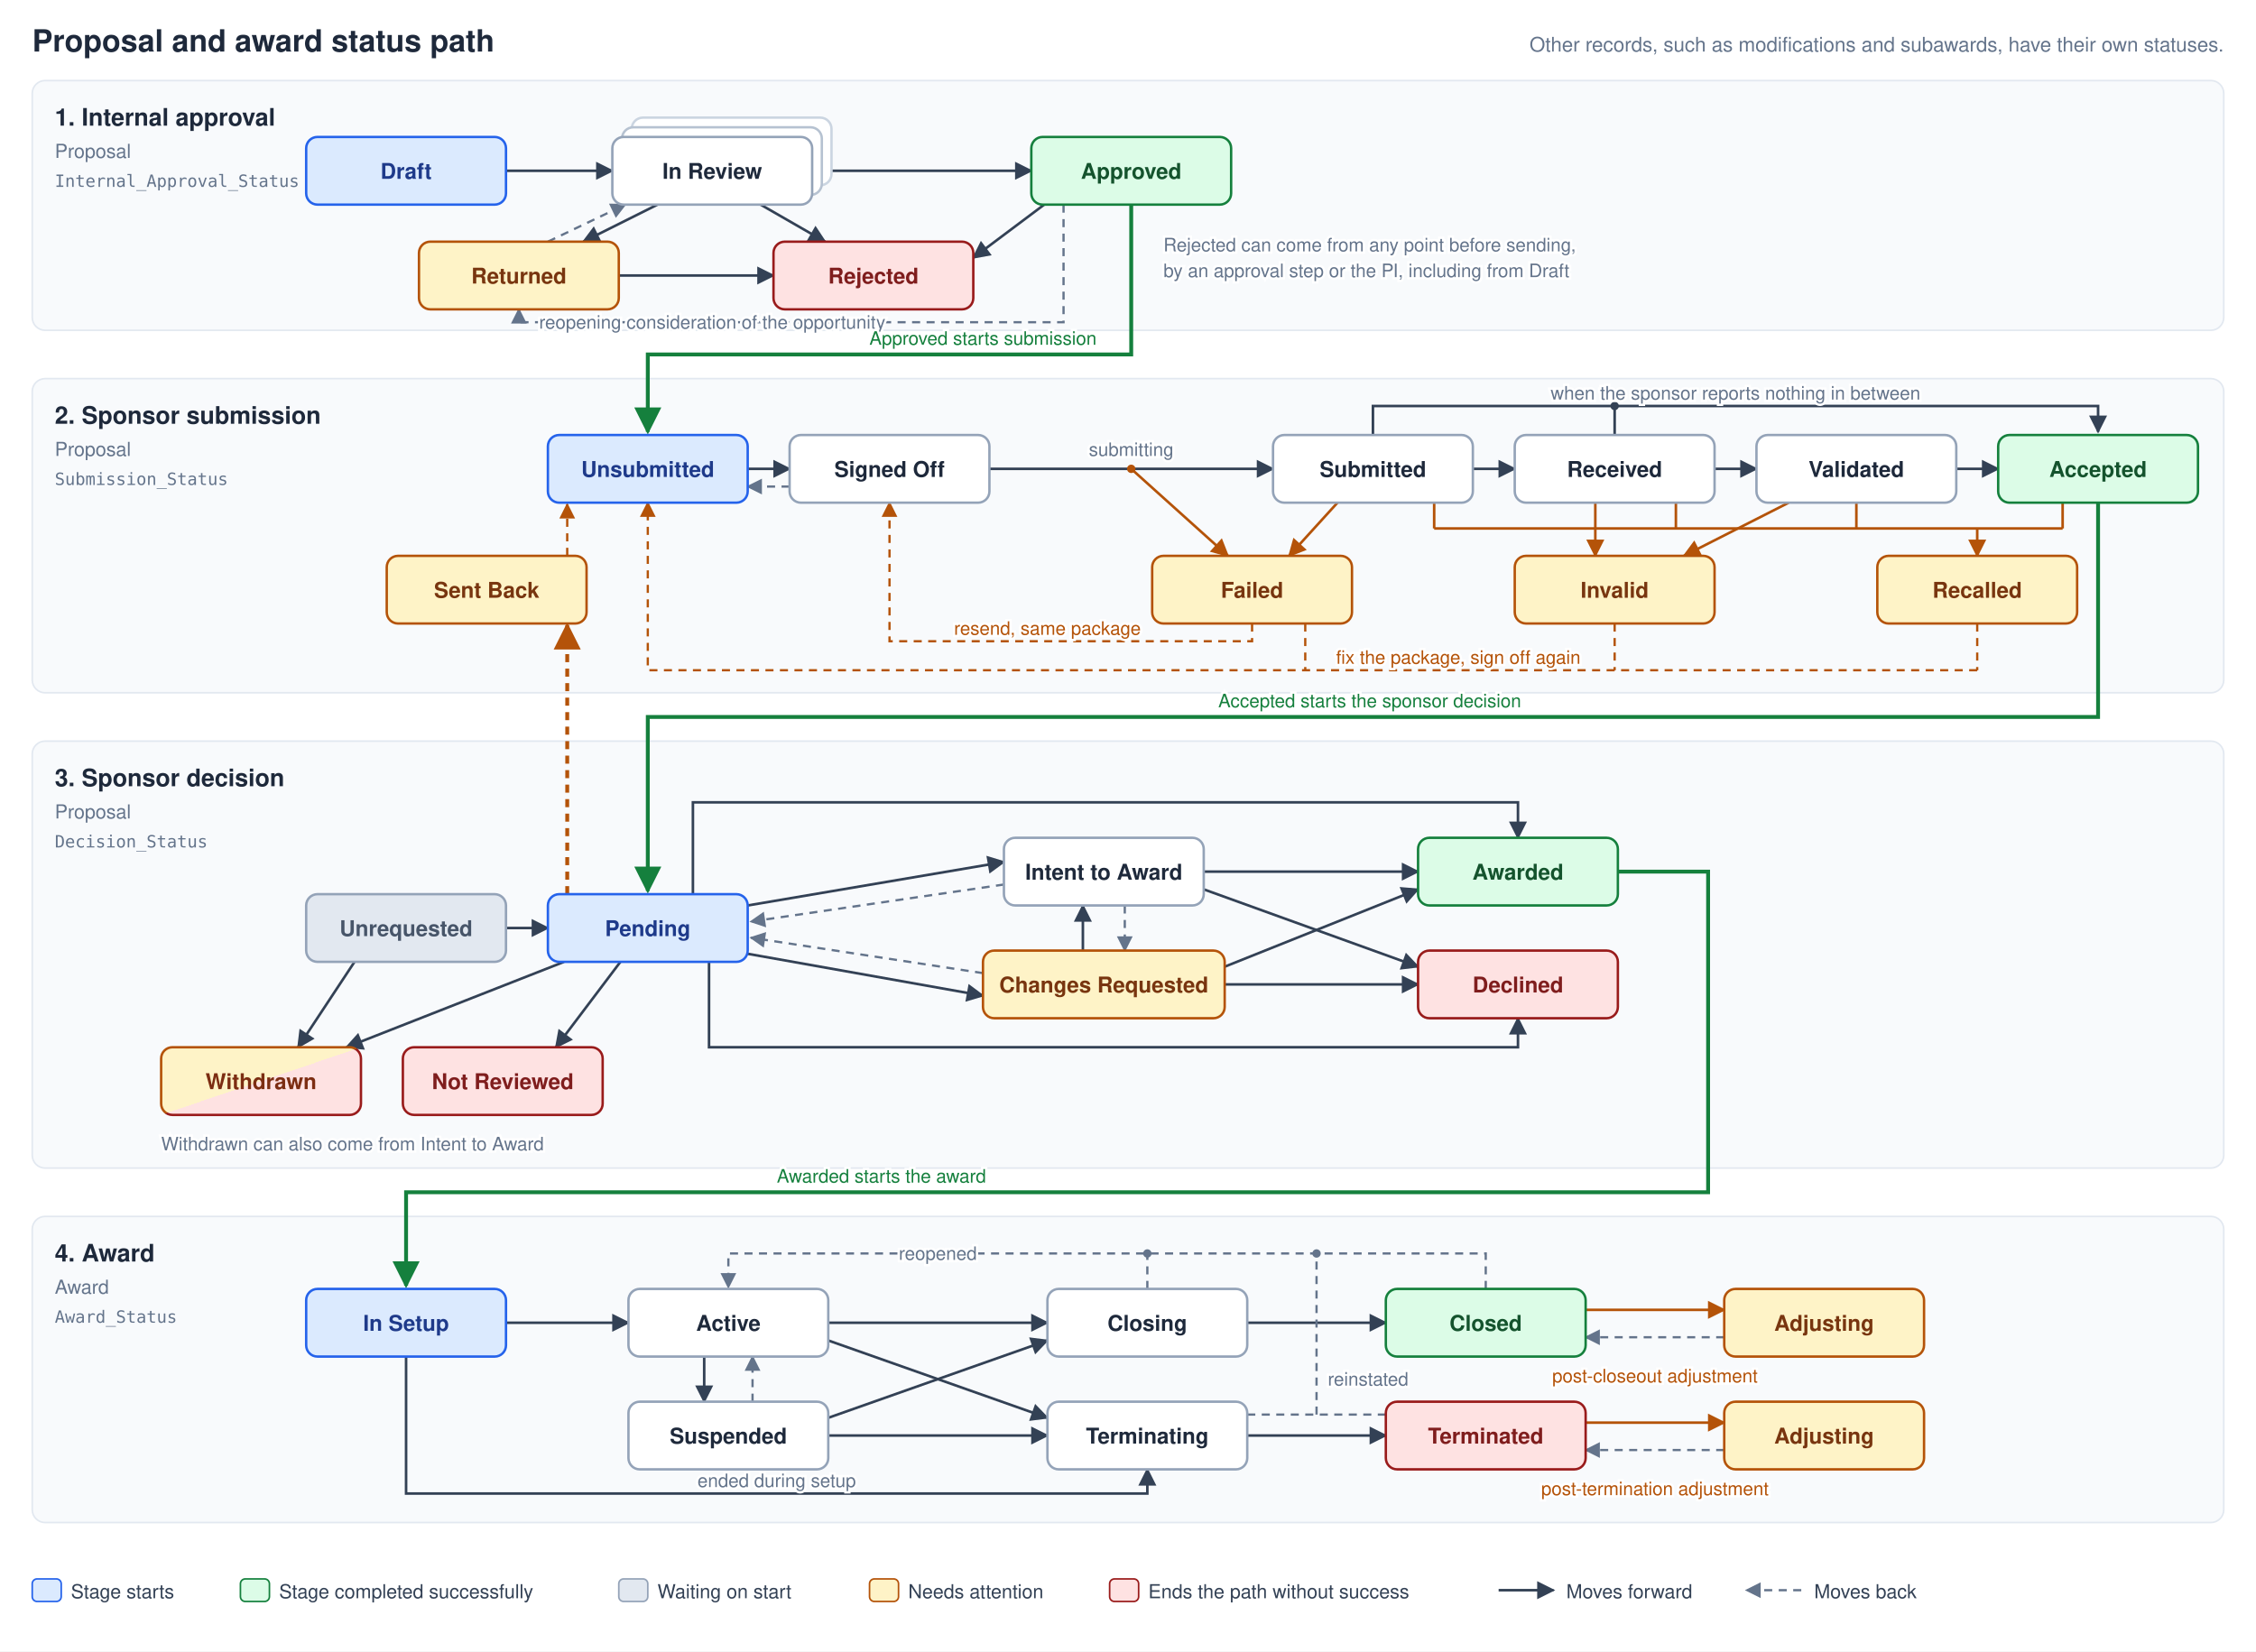
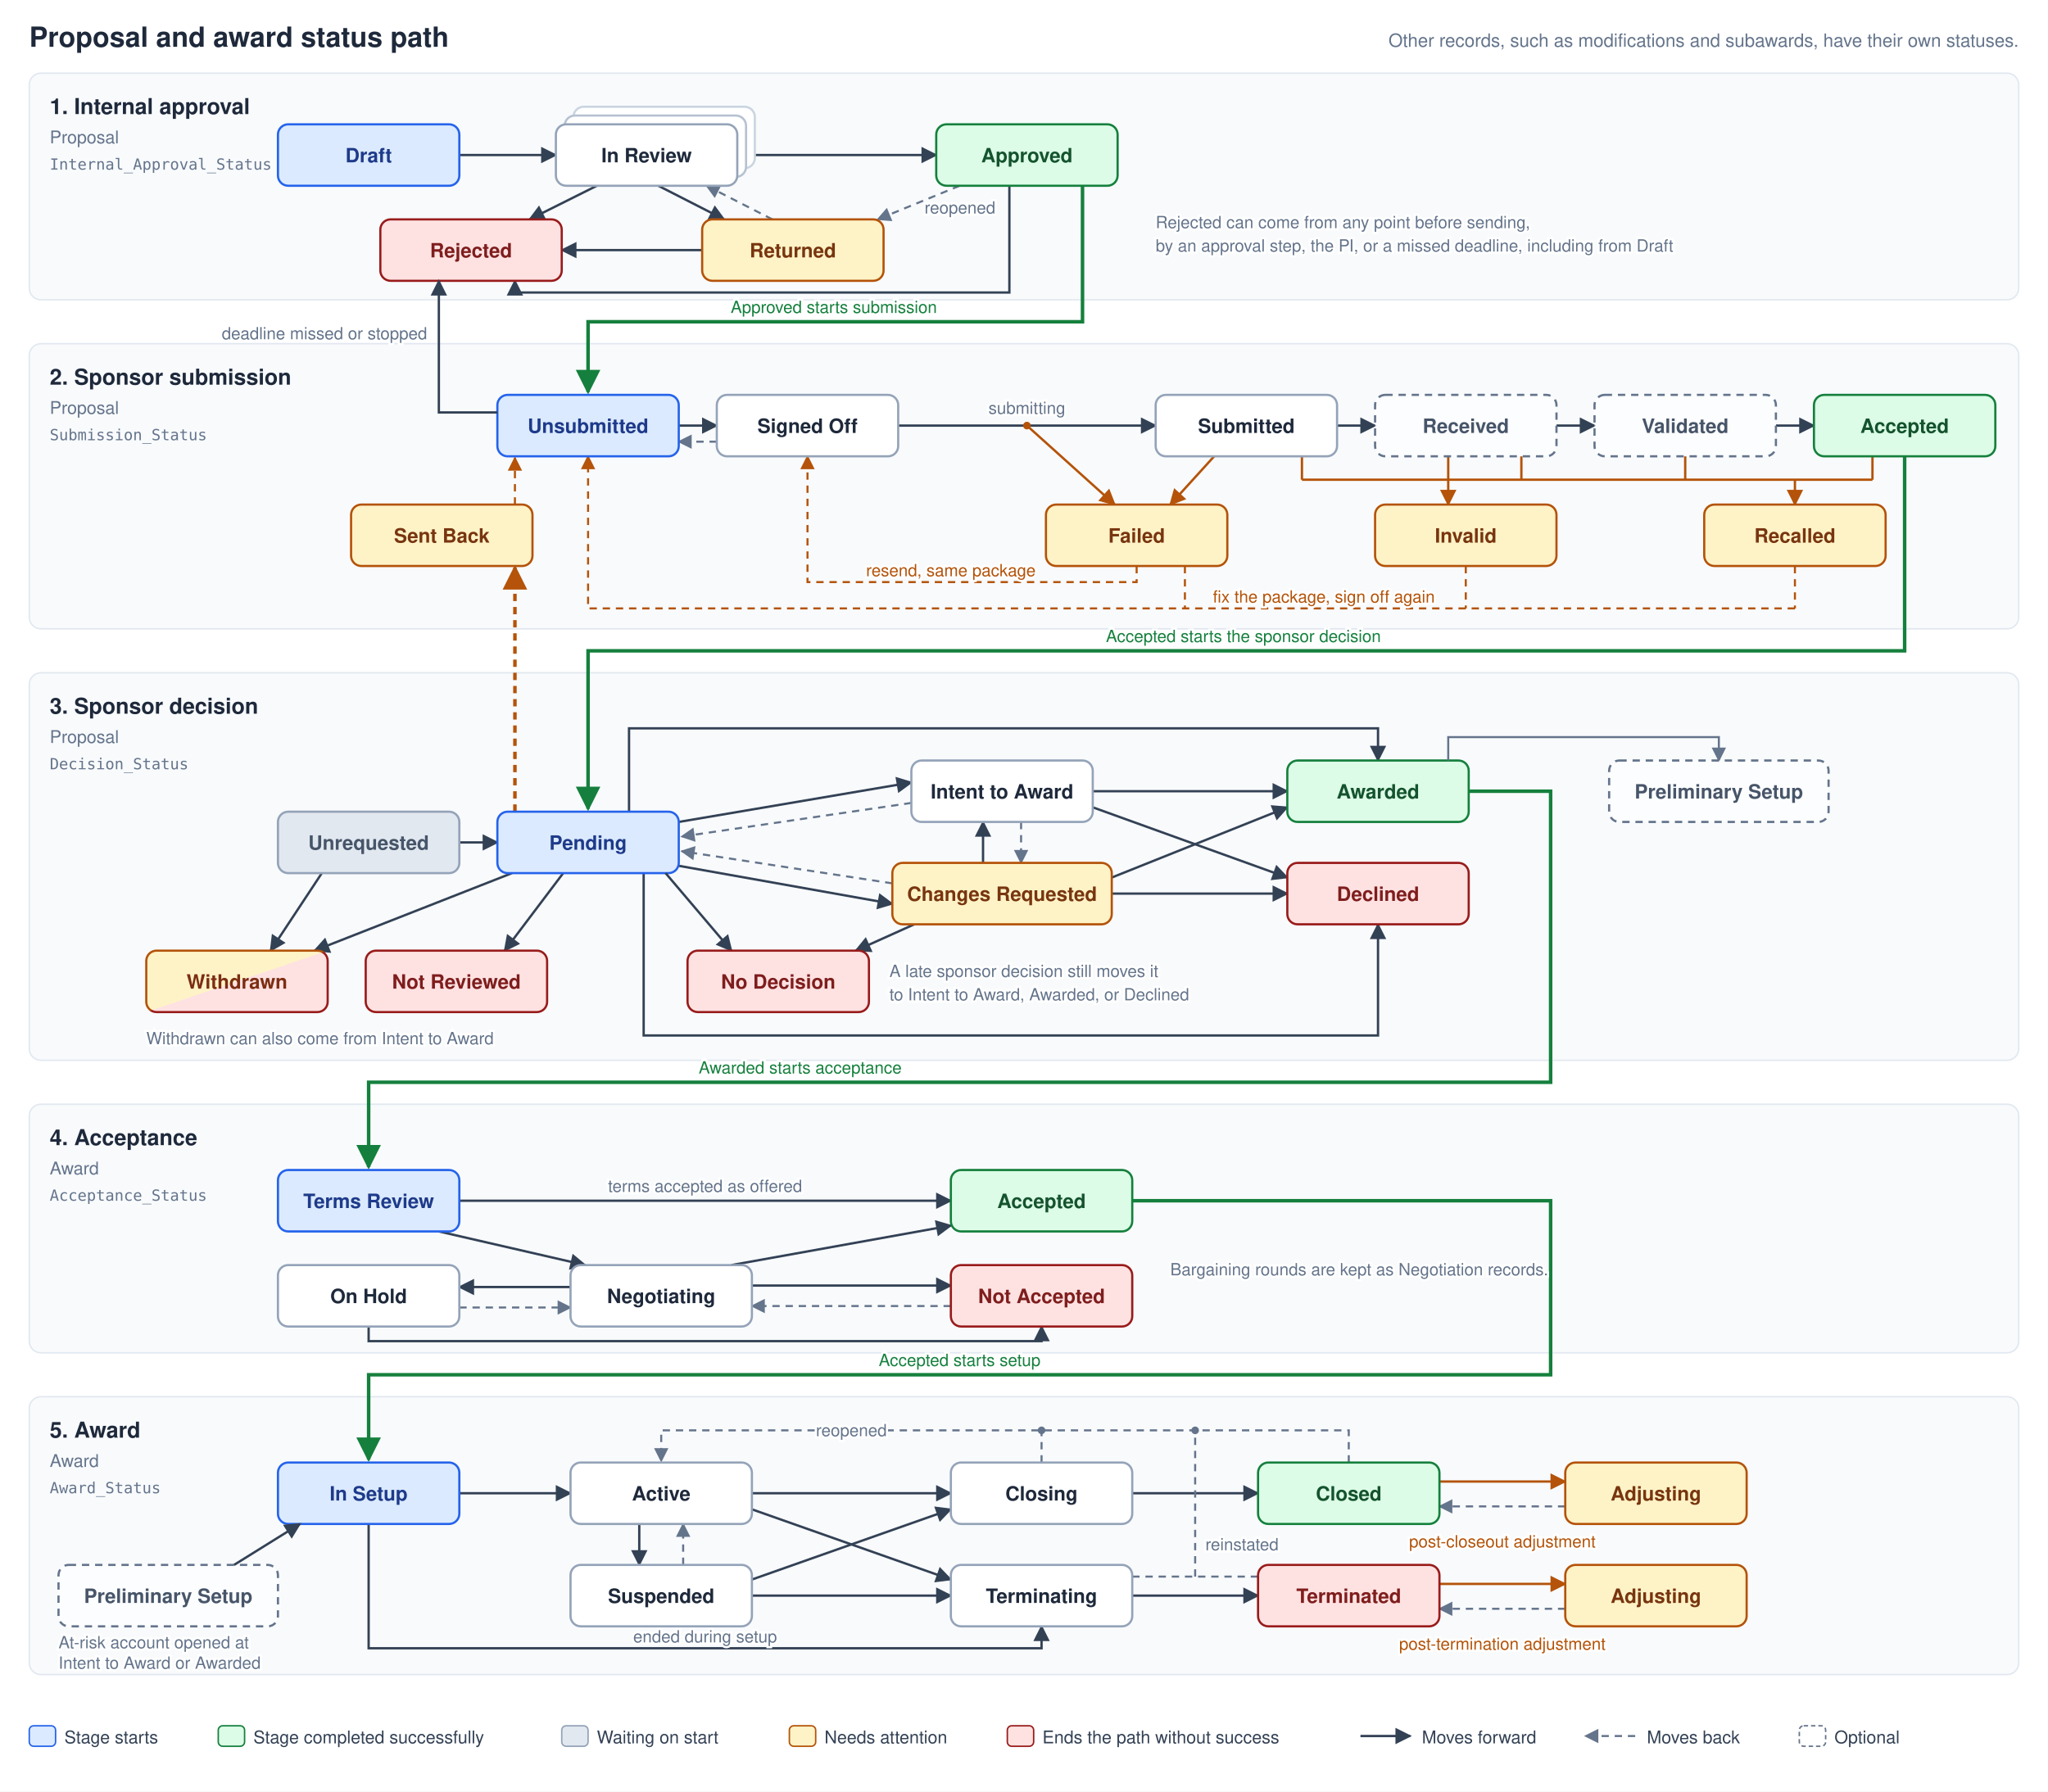
- <svg xmlns="http://www.w3.org/2000/svg" viewBox="0 0 1400 1025" width="1400" height="1025" role="img" aria-labelledby="t d" font-family="-apple-system, BlinkMacSystemFont, 'Segoe UI', Helvetica, Arial, sans-serif">
+ <svg xmlns="http://www.w3.org/2000/svg" viewBox="0 0 1400 1225" width="1400" height="1225" role="img" aria-labelledby="t d" font-family="-apple-system, BlinkMacSystemFont, 'Segoe UI', Helvetica, Arial, sans-serif">
  <defs>
    <marker id="a" viewBox="0 0 10 10" refX="9" refY="5" markerWidth="7" markerHeight="7" orient="auto-start-reverse">
      <path d="M0 0L10 5L0 10z" fill="#334155" />
    </marker>
    <marker id="g" viewBox="0 0 10 10" refX="9" refY="5" markerWidth="7" markerHeight="7" orient="auto-start-reverse">
      <path d="M0 0L10 5L0 10z" fill="#15803d" />
    </marker>
    <marker id="m" viewBox="0 0 10 10" refX="9" refY="5" markerWidth="7" markerHeight="7" orient="auto-start-reverse">
      <path d="M0 0L10 5L0 10z" fill="#b45309" />
    </marker>
    <marker id="b" viewBox="0 0 10 10" refX="9" refY="5" markerWidth="7" markerHeight="7" orient="auto-start-reverse">
      <path d="M0 0L10 5L0 10z" fill="#64748b" />
    </marker>
    <linearGradient id="wf" x1="0" y1="0" x2="1" y2="1">
      <stop offset="0.5" stop-color="#fef3c7" />
      <stop offset="0.5" stop-color="#fee2e2" />
    </linearGradient>
    <linearGradient id="ws" x1="0" y1="0" x2="1" y2="1">
      <stop offset="0.5" stop-color="#b45309" />
      <stop offset="0.5" stop-color="#991b1b" />
    </linearGradient>
  </defs>
-   <rect width="1400" height="1025" fill="#ffffff" />
+   <rect width="1400" height="1225" fill="#ffffff" />
  <rect x="20" y="50" width="1360" height="155" rx="8" fill="#f8fafc" stroke="#e2e8f0" />
  <text x="34" y="78" font-size="15" font-weight="700" fill="#1e293b">1. Internal approval</text>
  <text x="34" y="98" font-size="12" fill="#64748b">Proposal</text>
  <text x="34" y="116" font-size="10.5" fill="#64748b" font-family="Menlo, Consolas, monospace">Internal_Approval_Status</text>
  <rect x="20" y="235" width="1360" height="195" rx="8" fill="#f8fafc" stroke="#e2e8f0" />
  <text x="34" y="263" font-size="15" font-weight="700" fill="#1e293b">2. Sponsor submission</text>
  <text x="34" y="283" font-size="12" fill="#64748b">Proposal</text>
  <text x="34" y="301" font-size="10.5" fill="#64748b" font-family="Menlo, Consolas, monospace">Submission_Status</text>
  <rect x="20" y="460" width="1360" height="265" rx="8" fill="#f8fafc" stroke="#e2e8f0" />
  <text x="34" y="488" font-size="15" font-weight="700" fill="#1e293b">3. Sponsor decision</text>
  <text x="34" y="508" font-size="12" fill="#64748b">Proposal</text>
  <text x="34" y="526" font-size="10.5" fill="#64748b" font-family="Menlo, Consolas, monospace">Decision_Status</text>
-   <rect x="20" y="755" width="1360" height="190" rx="8" fill="#f8fafc" stroke="#e2e8f0" />
-   <text x="34" y="783" font-size="15" font-weight="700" fill="#1e293b">4. Award</text>
-   <text x="34" y="803" font-size="12" fill="#64748b">Award</text>
-   <text x="34" y="821" font-size="10.5" fill="#64748b" font-family="Menlo, Consolas, monospace">Award_Status</text>
+   <rect x="20" y="755" width="1360" height="170" rx="8" fill="#f8fafc" stroke="#e2e8f0" />
+   <rect x="20" y="955" width="1360" height="190" rx="8" fill="#f8fafc" stroke="#e2e8f0" />
  <text x="20" y="32" font-size="19" font-weight="700" fill="#1e293b">Proposal and award status path</text>
  <text x="1380" y="32" font-size="12.5" fill="#64748b" text-anchor="end">Other records, such as modifications and subawards, have their own statuses.</text>
  <path d="M314 106H380" fill="none" stroke="#334155" stroke-width="1.6" marker-end="url(#a)" />
  <path d="M516 106H640" fill="none" stroke="#334155" stroke-width="1.6" marker-end="url(#a)" />
-   <path d="M660 127V200H322V192" fill="none" stroke="#64748b" stroke-width="1.4" stroke-dasharray="5 4" marker-end="url(#b)" />
-   <text x="442" y="204" font-size="11.5" fill="#64748b" text-anchor="middle" paint-order="stroke" stroke="#ffffff" stroke-width="3">reopening consideration of the opportunity</text>
+   <path d="M656 127L600 150" fill="none" stroke="#64748b" stroke-width="1.4" stroke-dasharray="5 4" marker-end="url(#b)" />
+   <text x="632" y="146" font-size="11.5" fill="#64748b" text-anchor="start" paint-order="stroke" stroke="#ffffff" stroke-width="3">reopened</text>
  <path d="M408 127L362 150" fill="none" stroke="#334155" stroke-width="1.6" marker-end="url(#a)" />
-   <path d="M340 150L388 127" fill="none" stroke="#64748b" stroke-width="1.4" stroke-dasharray="5 4" marker-end="url(#b)" />
-   <path d="M472 127L512 150" fill="none" stroke="#334155" stroke-width="1.6" marker-end="url(#a)" />
-   <path d="M384 171H480" fill="none" stroke="#334155" stroke-width="1.6" marker-end="url(#a)" />
-   <path d="M648 127L604 160" fill="none" stroke="#334155" stroke-width="1.6" marker-end="url(#a)" />
-   <text x="722" y="156" font-size="11.5" fill="#64748b" text-anchor="start" paint-order="stroke" stroke="#ffffff" stroke-width="3">Rejected can come from any point before sending,</text>
-   <text x="722" y="172" font-size="11.5" fill="#64748b" text-anchor="start" paint-order="stroke" stroke="#ffffff" stroke-width="3">by an approval step or the PI, including from Draft</text>
-   <path d="M702 127V220H402V268" fill="none" stroke="#15803d" stroke-width="2.4" marker-end="url(#g)" />
-   <text x="610" y="214" font-size="11.5" fill="#15803d" text-anchor="middle" paint-order="stroke" stroke="#ffffff" stroke-width="3">Approved starts submission</text>
+   <path d="M528 150L483 127" fill="none" stroke="#64748b" stroke-width="1.4" stroke-dasharray="5 4" marker-end="url(#b)" />
+   <path d="M450 127L495 150" fill="none" stroke="#334155" stroke-width="1.6" marker-end="url(#a)" />
+   <path d="M480 171H384" fill="none" stroke="#334155" stroke-width="1.6" marker-end="url(#a)" />
+   <path d="M690 127V200H352V192" fill="none" stroke="#334155" stroke-width="1.6" marker-end="url(#a)" />
+   <text x="790" y="156" font-size="11.5" fill="#64748b" text-anchor="start" paint-order="stroke" stroke="#ffffff" stroke-width="3">Rejected can come from any point before sending,</text>
+   <text x="790" y="172" font-size="11.5" fill="#64748b" text-anchor="start" paint-order="stroke" stroke="#ffffff" stroke-width="3">by an approval step, the PI, or a missed deadline, including from Draft</text>
+   <path d="M740 127V220H402V268" fill="none" stroke="#15803d" stroke-width="2.4" marker-end="url(#g)" />
+   <text x="570" y="214" font-size="11.5" fill="#15803d" text-anchor="middle" paint-order="stroke" stroke="#ffffff" stroke-width="3">Approved starts submission</text>
  <path d="M464 291H490" fill="none" stroke="#334155" stroke-width="1.6" marker-end="url(#a)" />
  <path d="M614 291H790" fill="none" stroke="#334155" stroke-width="1.6" marker-end="url(#a)" />
  <path d="M914 291H940" fill="none" stroke="#334155" stroke-width="1.6" marker-end="url(#a)" />
  <path d="M1064 291H1090" fill="none" stroke="#334155" stroke-width="1.6" marker-end="url(#a)" />
  <path d="M1214 291H1240" fill="none" stroke="#334155" stroke-width="1.6" marker-end="url(#a)" />
  <circle cx="702" cy="291" r="2.6" fill="#b45309" />
  <path d="M702 291L762 345" fill="none" stroke="#b45309" stroke-width="1.6" marker-end="url(#m)" />
  <text x="702" y="283" font-size="11.5" fill="#64748b" text-anchor="middle" paint-order="stroke" stroke="#ffffff" stroke-width="3">submitting</text>
  <path d="M830 312L800 345" fill="none" stroke="#b45309" stroke-width="1.6" marker-end="url(#m)" />
  <path d="M990 312V345" fill="none" stroke="#b45309" stroke-width="1.6" marker-end="url(#m)" />
  <path d="M890 312V328" fill="none" stroke="#b45309" stroke-width="1.6" />
  <path d="M1040 312V328" fill="none" stroke="#b45309" stroke-width="1.6" />
  <path d="M1152 312V328" fill="none" stroke="#b45309" stroke-width="1.6" />
  <path d="M1280 312V328" fill="none" stroke="#b45309" stroke-width="1.6" />
  <path d="M890 328H1280" fill="none" stroke="#b45309" stroke-width="1.6" />
  <path d="M1227 328V345" fill="none" stroke="#b45309" stroke-width="1.6" marker-end="url(#m)" />
  <path d="M490 302H464" fill="none" stroke="#64748b" stroke-width="1.4" stroke-dasharray="5 4" marker-end="url(#b)" />
-   <path d="M1110 312L1045 345" fill="none" stroke="#b45309" stroke-width="1.6" marker-end="url(#m)" />
-   <path d="M852 270V252H1302V268" fill="none" stroke="#334155" stroke-width="1.6" marker-end="url(#a)" />
-   <path d="M1002 270V252" fill="none" stroke="#334155" stroke-width="1.6" />
-   <circle cx="1002" cy="252" r="2.6" fill="#334155" />
-   <text x="1077" y="248" font-size="11.5" fill="#64748b" text-anchor="middle" paint-order="stroke" stroke="#ffffff" stroke-width="3">when the sponsor reports nothing in between</text>
  <path d="M777 387V398H552V312" fill="none" stroke="#b45309" stroke-width="1.4" stroke-dasharray="5 4" marker-end="url(#m)" />
  <text x="650" y="394" font-size="11.5" fill="#b45309" text-anchor="middle" paint-order="stroke" stroke="#ffffff" stroke-width="3">resend, same package</text>
  <path d="M810 387V416M1002 387V416M1227 387V416" fill="none" stroke="#b45309" stroke-width="1.4" stroke-dasharray="5 4" />
  <path d="M1227 416H402V312" fill="none" stroke="#b45309" stroke-width="1.4" stroke-dasharray="5 4" marker-end="url(#m)" />
  <text x="905" y="412" font-size="11.5" fill="#b45309" text-anchor="middle" paint-order="stroke" stroke="#ffffff" stroke-width="3">fix the package, sign off again</text>
  <path d="M1302 312V445H402V553" fill="none" stroke="#15803d" stroke-width="2.4" marker-end="url(#g)" />
  <text x="850" y="439" font-size="11.5" fill="#15803d" text-anchor="middle" paint-order="stroke" stroke="#ffffff" stroke-width="3">Accepted starts the sponsor decision</text>
  <path d="M314 576H340" fill="none" stroke="#334155" stroke-width="1.6" marker-end="url(#a)" />
  <path d="M220 597L185 650" fill="none" stroke="#334155" stroke-width="1.6" marker-end="url(#a)" />
  <path d="M350 597L215 650" fill="none" stroke="#334155" stroke-width="1.6" marker-end="url(#a)" />
  <path d="M385 597L345 650" fill="none" stroke="#334155" stroke-width="1.6" marker-end="url(#a)" />
  <path d="M464 562L623 535" fill="none" stroke="#334155" stroke-width="1.6" marker-end="url(#a)" />
  <path d="M623 549L466 572" fill="none" stroke="#64748b" stroke-width="1.4" stroke-dasharray="5 4" marker-end="url(#b)" />
  <path d="M610 604L466 582" fill="none" stroke="#64748b" stroke-width="1.4" stroke-dasharray="5 4" marker-end="url(#b)" />
  <path d="M464 592L610 618" fill="none" stroke="#334155" stroke-width="1.6" marker-end="url(#a)" />
  <path d="M672 590V562" fill="none" stroke="#334155" stroke-width="1.6" marker-end="url(#a)" />
  <path d="M698 562V590" fill="none" stroke="#64748b" stroke-width="1.4" stroke-dasharray="5 4" marker-end="url(#b)" />
  <path d="M747 541H880" fill="none" stroke="#334155" stroke-width="1.6" marker-end="url(#a)" />
  <path d="M760 611H880" fill="none" stroke="#334155" stroke-width="1.6" marker-end="url(#a)" />
  <path d="M747 552L880 600" fill="none" stroke="#334155" stroke-width="1.6" marker-end="url(#a)" />
  <path d="M760 600L880 552" fill="none" stroke="#334155" stroke-width="1.6" marker-end="url(#a)" />
  <path d="M430 555V498H942V520" fill="none" stroke="#334155" stroke-width="1.6" marker-end="url(#a)" />
-   <path d="M440 597V650H942V632" fill="none" stroke="#334155" stroke-width="1.6" marker-end="url(#a)" />
+   <path d="M440 597V708H942V632" fill="none" stroke="#334155" stroke-width="1.6" marker-end="url(#a)" />
  <path d="M1004 541H1060V740H252V798" fill="none" stroke="#15803d" stroke-width="2.4" marker-end="url(#g)" />
-   <text x="547" y="734" font-size="11.5" fill="#15803d" text-anchor="middle" paint-order="stroke" stroke="#ffffff" stroke-width="3">Awarded starts the award</text>
+   <text x="547" y="734" font-size="11.5" fill="#15803d" text-anchor="middle" paint-order="stroke" stroke="#ffffff" stroke-width="3">Awarded starts acceptance</text>
  <text x="100" y="714" font-size="11.5" fill="#64748b" text-anchor="start" paint-order="stroke" stroke="#ffffff" stroke-width="3">Withdrawn can also come from Intent to Award</text>
  <path d="M352 555V388" fill="none" stroke="#b45309" stroke-width="2.4" stroke-dasharray="5 4" marker-end="url(#m)" />
  <path d="M352 345V313" fill="none" stroke="#b45309" stroke-width="1.4" stroke-dasharray="5 4" marker-end="url(#m)" />
-   <text x="1027" y="858" font-size="11.5" fill="#b45309" text-anchor="middle" paint-order="stroke" stroke="#ffffff" stroke-width="3">post-closeout adjustment</text>
-   <path d="M984 813H1070" fill="none" stroke="#b45309" stroke-width="1.6" marker-end="url(#m)" />
-   <path d="M1070 830H984" fill="none" stroke="#64748b" stroke-width="1.4" stroke-dasharray="5 4" marker-end="url(#b)" />
-   <path d="M314 821H390" fill="none" stroke="#334155" stroke-width="1.6" marker-end="url(#a)" />
-   <path d="M514 821H650" fill="none" stroke="#334155" stroke-width="1.6" marker-end="url(#a)" />
-   <path d="M514 880L650 832" fill="none" stroke="#334155" stroke-width="1.6" marker-end="url(#a)" />
-   <path d="M514 832L650 880" fill="none" stroke="#334155" stroke-width="1.6" marker-end="url(#a)" />
-   <path d="M774 821H860" fill="none" stroke="#334155" stroke-width="1.6" marker-end="url(#a)" />
-   <path d="M922 800V778H452V799" fill="none" stroke="#64748b" stroke-width="1.4" stroke-dasharray="5 4" marker-end="url(#b)" />
-   <path d="M712 800V778" fill="none" stroke="#64748b" stroke-width="1.4" stroke-dasharray="5 4" />
-   <text x="582" y="782" font-size="11.5" fill="#64748b" text-anchor="middle" paint-order="stroke" stroke="#ffffff" stroke-width="3">reopened</text>
-   <path d="M774 878H860" fill="none" stroke="#64748b" stroke-width="1.4" stroke-dasharray="5 4" />
-   <path d="M817 878V778" fill="none" stroke="#64748b" stroke-width="1.4" stroke-dasharray="5 4" />
-   <circle cx="817" cy="778" r="2.6" fill="#64748b" />
-   <circle cx="712" cy="778" r="2.6" fill="#64748b" />
-   <text x="824" y="860" font-size="11.5" fill="#64748b" text-anchor="start" paint-order="stroke" stroke="#ffffff" stroke-width="3">reinstated</text>
-   <text x="1027" y="928" font-size="11.5" fill="#b45309" text-anchor="middle" paint-order="stroke" stroke="#ffffff" stroke-width="3">post-termination adjustment</text>
-   <path d="M984 883H1070" fill="none" stroke="#b45309" stroke-width="1.6" marker-end="url(#m)" />
-   <path d="M1070 900H984" fill="none" stroke="#64748b" stroke-width="1.4" stroke-dasharray="5 4" marker-end="url(#b)" />
-   <path d="M437 842V870" fill="none" stroke="#334155" stroke-width="1.6" marker-end="url(#a)" />
-   <path d="M467 870V842" fill="none" stroke="#64748b" stroke-width="1.4" stroke-dasharray="5 4" marker-end="url(#b)" />
-   <path d="M514 891H650" fill="none" stroke="#334155" stroke-width="1.6" marker-end="url(#a)" />
-   <path d="M774 891H860" fill="none" stroke="#334155" stroke-width="1.6" marker-end="url(#a)" />
-   <path d="M252 842V927H712V912" fill="none" stroke="#334155" stroke-width="1.6" marker-end="url(#a)" />
-   <text x="482" y="923" font-size="11.5" fill="#64748b" text-anchor="middle" paint-order="stroke" stroke="#ffffff" stroke-width="3">ended during setup</text>
  <rect x="190" y="85" width="124" height="42" rx="7" fill="#dbeafe" stroke="#2563eb" stroke-width="1.5" />
  <text x="252.0" y="111" font-size="13.5" font-weight="600" fill="#1e3a8a" text-anchor="middle">Draft</text>
  <rect x="392" y="73" width="124" height="42" rx="7" fill="#ffffff" stroke="#cbd5e1" stroke-width="1.5" />
  <rect x="386" y="79" width="124" height="42" rx="7" fill="#ffffff" stroke="#b6c2d1" stroke-width="1.5" />
  <rect x="380" y="85" width="124" height="42" rx="7" fill="#ffffff" stroke="#94a3b8" stroke-width="1.5" />
  <text x="442.0" y="111" font-size="13.5" font-weight="600" fill="#1e293b" text-anchor="middle">In Review</text>
  <rect x="640" y="85" width="124" height="42" rx="7" fill="#dcfce7" stroke="#15803d" stroke-width="1.5" />
  <text x="702.0" y="111" font-size="13.5" font-weight="600" fill="#14532d" text-anchor="middle">Approved</text>
-   <rect x="260" y="150" width="124" height="42" rx="7" fill="#fef3c7" stroke="#b45309" stroke-width="1.5" />
-   <text x="322.0" y="176" font-size="13.5" font-weight="600" fill="#78350f" text-anchor="middle">Returned</text>
-   <rect x="480" y="150" width="124" height="42" rx="7" fill="#fee2e2" stroke="#991b1b" stroke-width="1.5" />
-   <text x="542.0" y="176" font-size="13.5" font-weight="600" fill="#7f1d1d" text-anchor="middle">Rejected</text>
+   <rect x="480" y="150" width="124" height="42" rx="7" fill="#fef3c7" stroke="#b45309" stroke-width="1.5" />
+   <text x="542.0" y="176" font-size="13.5" font-weight="600" fill="#78350f" text-anchor="middle">Returned</text>
+   <rect x="260" y="150" width="124" height="42" rx="7" fill="#fee2e2" stroke="#991b1b" stroke-width="1.5" />
+   <text x="322.0" y="176" font-size="13.5" font-weight="600" fill="#7f1d1d" text-anchor="middle">Rejected</text>
  <rect x="340" y="270" width="124" height="42" rx="7" fill="#dbeafe" stroke="#2563eb" stroke-width="1.5" />
  <text x="402.0" y="296" font-size="13.5" font-weight="600" fill="#1e3a8a" text-anchor="middle">Unsubmitted</text>
  <rect x="490" y="270" width="124" height="42" rx="7" fill="#ffffff" stroke="#94a3b8" stroke-width="1.5" />
  <text x="552.0" y="296" font-size="13.5" font-weight="600" fill="#1e293b" text-anchor="middle">Signed Off</text>
  <rect x="790" y="270" width="124" height="42" rx="7" fill="#ffffff" stroke="#94a3b8" stroke-width="1.5" />
  <text x="852.0" y="296" font-size="13.5" font-weight="600" fill="#1e293b" text-anchor="middle">Submitted</text>
-   <rect x="940" y="270" width="124" height="42" rx="7" fill="#ffffff" stroke="#94a3b8" stroke-width="1.5" />
-   <text x="1002.0" y="296" font-size="13.5" font-weight="600" fill="#1e293b" text-anchor="middle">Received</text>
-   <rect x="1090" y="270" width="124" height="42" rx="7" fill="#ffffff" stroke="#94a3b8" stroke-width="1.5" />
-   <text x="1152.0" y="296" font-size="13.5" font-weight="600" fill="#1e293b" text-anchor="middle">Validated</text>
+   <rect x="940" y="270" width="124" height="42" rx="7" fill="#ffffff" fill-opacity="0.6" stroke="#64748b" stroke-width="1.5" stroke-dasharray="5 4" />
+   <text x="1002.0" y="296" font-size="13.5" font-weight="600" fill="#475569" text-anchor="middle">Received</text>
+   <rect x="1090" y="270" width="124" height="42" rx="7" fill="#ffffff" fill-opacity="0.6" stroke="#64748b" stroke-width="1.5" stroke-dasharray="5 4" />
+   <text x="1152.0" y="296" font-size="13.5" font-weight="600" fill="#475569" text-anchor="middle">Validated</text>
  <rect x="1240" y="270" width="124" height="42" rx="7" fill="#dcfce7" stroke="#15803d" stroke-width="1.5" />
  <text x="1302.0" y="296" font-size="13.5" font-weight="600" fill="#14532d" text-anchor="middle">Accepted</text>
  <rect x="715" y="345" width="124" height="42" rx="7" fill="#fef3c7" stroke="#b45309" stroke-width="1.5" />
  <text x="777.0" y="371" font-size="13.5" font-weight="600" fill="#78350f" text-anchor="middle">Failed</text>
  <rect x="940" y="345" width="124" height="42" rx="7" fill="#fef3c7" stroke="#b45309" stroke-width="1.5" />
  <text x="1002.0" y="371" font-size="13.5" font-weight="600" fill="#78350f" text-anchor="middle">Invalid</text>
  <rect x="1165" y="345" width="124" height="42" rx="7" fill="#fef3c7" stroke="#b45309" stroke-width="1.5" />
  <text x="1227.0" y="371" font-size="13.5" font-weight="600" fill="#78350f" text-anchor="middle">Recalled</text>
  <rect x="190" y="555" width="124" height="42" rx="7" fill="#e2e8f0" stroke="#94a3b8" stroke-width="1.5" />
  <text x="252.0" y="581" font-size="13.5" font-weight="600" fill="#475569" text-anchor="middle">Unrequested</text>
  <rect x="340" y="555" width="124" height="42" rx="7" fill="#dbeafe" stroke="#2563eb" stroke-width="1.5" />
  <text x="402.0" y="581" font-size="13.5" font-weight="600" fill="#1e3a8a" text-anchor="middle">Pending</text>
  <rect x="623" y="520" width="124" height="42" rx="7" fill="#ffffff" stroke="#94a3b8" stroke-width="1.5" />
  <text x="685.0" y="546" font-size="13.5" font-weight="600" fill="#1e293b" text-anchor="middle">Intent to Award</text>
  <rect x="880" y="520" width="124" height="42" rx="7" fill="#dcfce7" stroke="#15803d" stroke-width="1.5" />
  <text x="942.0" y="546" font-size="13.5" font-weight="600" fill="#14532d" text-anchor="middle">Awarded</text>
  <rect x="100" y="650" width="124" height="42" rx="7" fill="url(#wf)" stroke="url(#ws)" stroke-width="1.5" />
  <text x="162.0" y="676" font-size="13.5" font-weight="600" fill="#7c2d12" text-anchor="middle">Withdrawn</text>
+   <path d="M455 597L500 650" fill="none" stroke="#334155" stroke-width="1.6" marker-end="url(#a)" />
+   <path d="M625 632L585 650" fill="none" stroke="#334155" stroke-width="1.6" marker-end="url(#a)" />
+   <text x="608" y="668" font-size="11.5" fill="#64748b" text-anchor="start" paint-order="stroke" stroke="#ffffff" stroke-width="3">A late sponsor decision still moves it</text>
+   <text x="608" y="684" font-size="11.5" fill="#64748b" text-anchor="start" paint-order="stroke" stroke="#ffffff" stroke-width="3">to Intent to Award, Awarded, or Declined</text>
+   <rect x="470" y="650" width="124" height="42" rx="7" fill="#fee2e2" stroke="#991b1b" stroke-width="1.5" />
+   <text x="532.0" y="676" font-size="13.5" font-weight="600" fill="#7f1d1d" text-anchor="middle">No Decision</text>
  <rect x="250" y="650" width="124" height="42" rx="7" fill="#fee2e2" stroke="#991b1b" stroke-width="1.5" />
  <text x="312.0" y="676" font-size="13.5" font-weight="600" fill="#7f1d1d" text-anchor="middle">Not Reviewed</text>
  <rect x="880" y="590" width="124" height="42" rx="7" fill="#fee2e2" stroke="#991b1b" stroke-width="1.5" />
  <text x="942.0" y="616" font-size="13.5" font-weight="600" fill="#7f1d1d" text-anchor="middle">Declined</text>
  <rect x="610" y="590" width="150" height="42" rx="7" fill="#fef3c7" stroke="#b45309" stroke-width="1.5" />
  <text x="685.0" y="616" font-size="13.5" font-weight="600" fill="#78350f" text-anchor="middle">Changes Requested</text>
+   <path d="M340 282H300V192" fill="none" stroke="#334155" stroke-width="1.6" marker-end="url(#a)" />
+   <text x="292" y="232" font-size="11.5" fill="#64748b" text-anchor="end" paint-order="stroke" stroke="#ffffff" stroke-width="3">deadline missed or stopped</text>
  <rect x="240" y="345" width="124" height="42" rx="7" fill="#fef3c7" stroke="#b45309" stroke-width="1.5" />
  <text x="302.0" y="371" font-size="13.5" font-weight="600" fill="#78350f" text-anchor="middle">Sent Back</text>
+   <text x="34" y="783" font-size="15" font-weight="700" fill="#1e293b">4. Acceptance</text>
+   <text x="34" y="803" font-size="12" fill="#64748b">Award</text>
+   <text x="34" y="821" font-size="10.5" fill="#64748b" font-family="Menlo, Consolas, monospace">Acceptance_Status</text>
+   <path d="M314 821H650" fill="none" stroke="#334155" stroke-width="1.6" marker-end="url(#a)" />
+   <text x="482" y="815" font-size="11.5" fill="#64748b" text-anchor="middle" paint-order="stroke" stroke="#ffffff" stroke-width="3">terms accepted as offered</text>
+   <path d="M300 842L400 865" fill="none" stroke="#334155" stroke-width="1.6" marker-end="url(#a)" />
+   <path d="M390 880H314" fill="none" stroke="#334155" stroke-width="1.6" marker-end="url(#a)" />
+   <path d="M314 894H390" fill="none" stroke="#64748b" stroke-width="1.4" stroke-dasharray="5 4" marker-end="url(#b)" />
+   <path d="M500 865L650 838" fill="none" stroke="#334155" stroke-width="1.6" marker-end="url(#a)" />
+   <path d="M514 879H650" fill="none" stroke="#334155" stroke-width="1.6" marker-end="url(#a)" />
+   <path d="M650 893H514" fill="none" stroke="#64748b" stroke-width="1.4" stroke-dasharray="5 4" marker-end="url(#b)" />
+   <path d="M252 907V917H712V907" fill="none" stroke="#334155" stroke-width="1.6" marker-end="url(#a)" />
+   <path d="M774 821H1060V940H252V998" fill="none" stroke="#15803d" stroke-width="2.4" marker-end="url(#g)" />
+   <text x="656" y="934" font-size="11.5" fill="#15803d" text-anchor="middle" paint-order="stroke" stroke="#ffffff" stroke-width="3">Accepted starts setup</text>
+   <text x="800" y="872" font-size="11.5" fill="#64748b" text-anchor="start" paint-order="stroke" stroke="#ffffff" stroke-width="3">Bargaining rounds are kept as Negotiation records.</text>
  <rect x="190" y="800" width="124" height="42" rx="7" fill="#dbeafe" stroke="#2563eb" stroke-width="1.5" />
-   <text x="252.0" y="826" font-size="13.5" font-weight="600" fill="#1e3a8a" text-anchor="middle">In Setup</text>
-   <rect x="390" y="800" width="124" height="42" rx="7" fill="#ffffff" stroke="#94a3b8" stroke-width="1.5" />
-   <text x="452.0" y="826" font-size="13.5" font-weight="600" fill="#1e293b" text-anchor="middle">Active</text>
-   <rect x="650" y="800" width="124" height="42" rx="7" fill="#ffffff" stroke="#94a3b8" stroke-width="1.5" />
-   <text x="712.0" y="826" font-size="13.5" font-weight="600" fill="#1e293b" text-anchor="middle">Closing</text>
-   <rect x="860" y="800" width="124" height="42" rx="7" fill="#dcfce7" stroke="#15803d" stroke-width="1.5" />
-   <text x="922.0" y="826" font-size="13.5" font-weight="600" fill="#14532d" text-anchor="middle">Closed</text>
-   <rect x="390" y="870" width="124" height="42" rx="7" fill="#ffffff" stroke="#94a3b8" stroke-width="1.5" />
-   <text x="452.0" y="896" font-size="13.5" font-weight="600" fill="#1e293b" text-anchor="middle">Suspended</text>
-   <rect x="650" y="870" width="124" height="42" rx="7" fill="#ffffff" stroke="#94a3b8" stroke-width="1.5" />
-   <text x="712.0" y="896" font-size="13.5" font-weight="600" fill="#1e293b" text-anchor="middle">Terminating</text>
-   <rect x="860" y="870" width="124" height="42" rx="7" fill="#fee2e2" stroke="#991b1b" stroke-width="1.5" />
-   <text x="922.0" y="896" font-size="13.5" font-weight="600" fill="#7f1d1d" text-anchor="middle">Terminated</text>
-   <rect x="1070" y="800" width="124" height="42" rx="7" fill="#fef3c7" stroke="#b45309" stroke-width="1.5" />
-   <text x="1132.0" y="826" font-size="13.5" font-weight="600" fill="#78350f" text-anchor="middle">Adjusting</text>
-   <rect x="1070" y="870" width="124" height="42" rx="7" fill="#fef3c7" stroke="#b45309" stroke-width="1.5" />
-   <text x="1132.0" y="896" font-size="13.5" font-weight="600" fill="#78350f" text-anchor="middle">Adjusting</text>
-   <rect x="20" y="980" width="18" height="14" rx="3" fill="#dbeafe" stroke="#2563eb" />
-   <text x="44" y="992" font-size="12" fill="#334155">Stage starts</text>
-   <rect x="149.2" y="980" width="18" height="14" rx="3" fill="#dcfce7" stroke="#15803d" />
-   <text x="173.2" y="992" font-size="12" fill="#334155">Stage completed successfully</text>
-   <rect x="384.0" y="980" width="18" height="14" rx="3" fill="#e2e8f0" stroke="#94a3b8" />
-   <text x="408.0" y="992" font-size="12" fill="#334155">Waiting on start</text>
-   <rect x="539.6" y="980" width="18" height="14" rx="3" fill="#fef3c7" stroke="#b45309" />
-   <text x="563.6" y="992" font-size="12" fill="#334155">Needs attention</text>
-   <rect x="688.6" y="980" width="18" height="14" rx="3" fill="#fee2e2" stroke="#991b1b" />
-   <text x="712.6" y="992" font-size="12" fill="#334155">Ends the path without success</text>
-   <path d="M930.0 987H964.0" stroke="#334155" stroke-width="1.6" marker-end="url(#a)" />
-   <text x="972.0" y="992" font-size="12" fill="#334155">Moves forward</text>
-   <path d="M1117.8 987H1083.8" stroke="#64748b" stroke-width="1.4" stroke-dasharray="5 4" marker-end="url(#b)" />
-   <text x="1125.8" y="992" font-size="12" fill="#334155">Moves back</text>
+   <text x="252.0" y="826" font-size="13.5" font-weight="600" fill="#1e3a8a" text-anchor="middle">Terms Review</text>
+   <rect x="650" y="800" width="124" height="42" rx="7" fill="#dcfce7" stroke="#15803d" stroke-width="1.5" />
+   <text x="712.0" y="826" font-size="13.5" font-weight="600" fill="#14532d" text-anchor="middle">Accepted</text>
+   <rect x="390" y="865" width="124" height="42" rx="7" fill="#ffffff" stroke="#94a3b8" stroke-width="1.5" />
+   <text x="452.0" y="891" font-size="13.5" font-weight="600" fill="#1e293b" text-anchor="middle">Negotiating</text>
+   <rect x="190" y="865" width="124" height="42" rx="7" fill="#ffffff" stroke="#94a3b8" stroke-width="1.5" />
+   <text x="252.0" y="891" font-size="13.5" font-weight="600" fill="#1e293b" text-anchor="middle">On Hold</text>
+   <rect x="650" y="865" width="124" height="42" rx="7" fill="#fee2e2" stroke="#991b1b" stroke-width="1.5" />
+   <text x="712.0" y="891" font-size="13.5" font-weight="600" fill="#7f1d1d" text-anchor="middle">Not Accepted</text>
+   <path d="M990 520V504H1175V520" fill="none" stroke="#64748b" stroke-width="1.4" marker-end="url(#b)" />
+   <rect x="1100" y="520" width="150" height="42" rx="7" data-ref="PreAwardAuthorization.Authorization_Status=Approved" fill="#ffffff" fill-opacity="0.6" stroke="#64748b" stroke-width="1.5" stroke-dasharray="5 4" />
+   <text x="1175.0" y="546" font-size="13.5" font-weight="600" fill="#475569" text-anchor="middle">Preliminary Setup</text>
+   <text x="34" y="983" font-size="15" font-weight="700" fill="#1e293b">5. Award</text>
+   <text x="34" y="1003" font-size="12" fill="#64748b">Award</text>
+   <text x="34" y="1021" font-size="10.5" fill="#64748b" font-family="Menlo, Consolas, monospace">Award_Status</text>
+   <text x="1027" y="1058" font-size="11.5" fill="#b45309" text-anchor="middle" paint-order="stroke" stroke="#ffffff" stroke-width="3">post-closeout adjustment</text>
+   <path d="M984 1013H1070" fill="none" stroke="#b45309" stroke-width="1.6" marker-end="url(#m)" />
+   <path d="M1070 1030H984" fill="none" stroke="#64748b" stroke-width="1.4" stroke-dasharray="5 4" marker-end="url(#b)" />
+   <path d="M314 1021H390" fill="none" stroke="#334155" stroke-width="1.6" marker-end="url(#a)" />
+   <path d="M514 1021H650" fill="none" stroke="#334155" stroke-width="1.6" marker-end="url(#a)" />
+   <path d="M514 1080L650 1032" fill="none" stroke="#334155" stroke-width="1.6" marker-end="url(#a)" />
+   <path d="M514 1032L650 1080" fill="none" stroke="#334155" stroke-width="1.6" marker-end="url(#a)" />
+   <path d="M774 1021H860" fill="none" stroke="#334155" stroke-width="1.6" marker-end="url(#a)" />
+   <path d="M922 1000V978H452V999" fill="none" stroke="#64748b" stroke-width="1.4" stroke-dasharray="5 4" marker-end="url(#b)" />
+   <path d="M712 1000V978" fill="none" stroke="#64748b" stroke-width="1.4" stroke-dasharray="5 4" />
+   <text x="582" y="982" font-size="11.5" fill="#64748b" text-anchor="middle" paint-order="stroke" stroke="#ffffff" stroke-width="3">reopened</text>
+   <path d="M774 1078H860" fill="none" stroke="#64748b" stroke-width="1.4" stroke-dasharray="5 4" />
+   <path d="M817 1078V978" fill="none" stroke="#64748b" stroke-width="1.4" stroke-dasharray="5 4" />
+   <circle cx="817" cy="978" r="2.6" fill="#64748b" />
+   <circle cx="712" cy="978" r="2.6" fill="#64748b" />
+   <text x="824" y="1060" font-size="11.5" fill="#64748b" text-anchor="start" paint-order="stroke" stroke="#ffffff" stroke-width="3">reinstated</text>
+   <text x="1027" y="1128" font-size="11.5" fill="#b45309" text-anchor="middle" paint-order="stroke" stroke="#ffffff" stroke-width="3">post-termination adjustment</text>
+   <path d="M984 1083H1070" fill="none" stroke="#b45309" stroke-width="1.6" marker-end="url(#m)" />
+   <path d="M1070 1100H984" fill="none" stroke="#64748b" stroke-width="1.4" stroke-dasharray="5 4" marker-end="url(#b)" />
+   <path d="M437 1042V1070" fill="none" stroke="#334155" stroke-width="1.6" marker-end="url(#a)" />
+   <path d="M467 1070V1042" fill="none" stroke="#64748b" stroke-width="1.4" stroke-dasharray="5 4" marker-end="url(#b)" />
+   <path d="M514 1091H650" fill="none" stroke="#334155" stroke-width="1.6" marker-end="url(#a)" />
+   <path d="M774 1091H860" fill="none" stroke="#334155" stroke-width="1.6" marker-end="url(#a)" />
+   <path d="M252 1042V1127H712V1112" fill="none" stroke="#334155" stroke-width="1.6" marker-end="url(#a)" />
+   <text x="482" y="1123" font-size="11.5" fill="#64748b" text-anchor="middle" paint-order="stroke" stroke="#ffffff" stroke-width="3">ended during setup</text>
+   <rect x="190" y="1000" width="124" height="42" rx="7" fill="#dbeafe" stroke="#2563eb" stroke-width="1.5" />
+   <text x="252.0" y="1026" font-size="13.5" font-weight="600" fill="#1e3a8a" text-anchor="middle">In Setup</text>
+   <rect x="390" y="1000" width="124" height="42" rx="7" fill="#ffffff" stroke="#94a3b8" stroke-width="1.5" />
+   <text x="452.0" y="1026" font-size="13.5" font-weight="600" fill="#1e293b" text-anchor="middle">Active</text>
+   <rect x="650" y="1000" width="124" height="42" rx="7" fill="#ffffff" stroke="#94a3b8" stroke-width="1.5" />
+   <text x="712.0" y="1026" font-size="13.5" font-weight="600" fill="#1e293b" text-anchor="middle">Closing</text>
+   <rect x="860" y="1000" width="124" height="42" rx="7" fill="#dcfce7" stroke="#15803d" stroke-width="1.5" />
+   <text x="922.0" y="1026" font-size="13.5" font-weight="600" fill="#14532d" text-anchor="middle">Closed</text>
+   <rect x="390" y="1070" width="124" height="42" rx="7" fill="#ffffff" stroke="#94a3b8" stroke-width="1.5" />
+   <text x="452.0" y="1096" font-size="13.5" font-weight="600" fill="#1e293b" text-anchor="middle">Suspended</text>
+   <rect x="650" y="1070" width="124" height="42" rx="7" fill="#ffffff" stroke="#94a3b8" stroke-width="1.5" />
+   <text x="712.0" y="1096" font-size="13.5" font-weight="600" fill="#1e293b" text-anchor="middle">Terminating</text>
+   <rect x="860" y="1070" width="124" height="42" rx="7" fill="#fee2e2" stroke="#991b1b" stroke-width="1.5" />
+   <text x="922.0" y="1096" font-size="13.5" font-weight="600" fill="#7f1d1d" text-anchor="middle">Terminated</text>
+   <rect x="1070" y="1000" width="124" height="42" rx="7" fill="#fef3c7" stroke="#b45309" stroke-width="1.5" />
+   <text x="1132.0" y="1026" font-size="13.5" font-weight="600" fill="#78350f" text-anchor="middle">Adjusting</text>
+   <rect x="1070" y="1070" width="124" height="42" rx="7" fill="#fef3c7" stroke="#b45309" stroke-width="1.5" />
+   <text x="1132.0" y="1096" font-size="13.5" font-weight="600" fill="#78350f" text-anchor="middle">Adjusting</text>
+   <rect x="20" y="1180" width="18" height="14" rx="3" fill="#dbeafe" stroke="#2563eb" />
+   <text x="44" y="1192" font-size="12" fill="#334155">Stage starts</text>
+   <rect x="149.2" y="1180" width="18" height="14" rx="3" fill="#dcfce7" stroke="#15803d" />
+   <text x="173.2" y="1192" font-size="12" fill="#334155">Stage completed successfully</text>
+   <rect x="384.0" y="1180" width="18" height="14" rx="3" fill="#e2e8f0" stroke="#94a3b8" />
+   <text x="408.0" y="1192" font-size="12" fill="#334155">Waiting on start</text>
+   <rect x="539.6" y="1180" width="18" height="14" rx="3" fill="#fef3c7" stroke="#b45309" />
+   <text x="563.6" y="1192" font-size="12" fill="#334155">Needs attention</text>
+   <rect x="688.6" y="1180" width="18" height="14" rx="3" fill="#fee2e2" stroke="#991b1b" />
+   <text x="712.6" y="1192" font-size="12" fill="#334155">Ends the path without success</text>
+   <path d="M930.0 1187H964.0" stroke="#334155" stroke-width="1.6" marker-end="url(#a)" />
+   <text x="972.0" y="1192" font-size="12" fill="#334155">Moves forward</text>
+   <path d="M1117.8 1187H1083.8" stroke="#64748b" stroke-width="1.4" stroke-dasharray="5 4" marker-end="url(#b)" />
+   <text x="1125.8" y="1192" font-size="12" fill="#334155">Moves back</text>
+   <rect x="1230" y="1180" width="18" height="14" rx="3" fill="#ffffff" stroke="#64748b" stroke-dasharray="3 2" />
+   <text x="1254" y="1192" font-size="12" fill="#334155">Optional</text>
+   <rect x="40" y="1070" width="150" height="42" rx="7" data-ref="PreAwardAuthorization.Authorization_Status=Approved" fill="#ffffff" fill-opacity="0.6" stroke="#64748b" stroke-width="1.5" stroke-dasharray="5 4" />
+   <text x="115.0" y="1096" font-size="13.5" font-weight="600" fill="#475569" text-anchor="middle">Preliminary Setup</text>
+   <path d="M160 1070L205 1042" fill="none" stroke="#334155" stroke-width="1.6" marker-end="url(#a)" />
+   <text x="40" y="1127" font-size="11.5" fill="#64748b" text-anchor="start" paint-order="stroke" stroke="#ffffff" stroke-width="3">At-risk account opened at</text>
+   <text x="40" y="1141" font-size="11.5" fill="#64748b" text-anchor="start" paint-order="stroke" stroke="#ffffff" stroke-width="3">Intent to Award or Awarded</text>
</svg>
